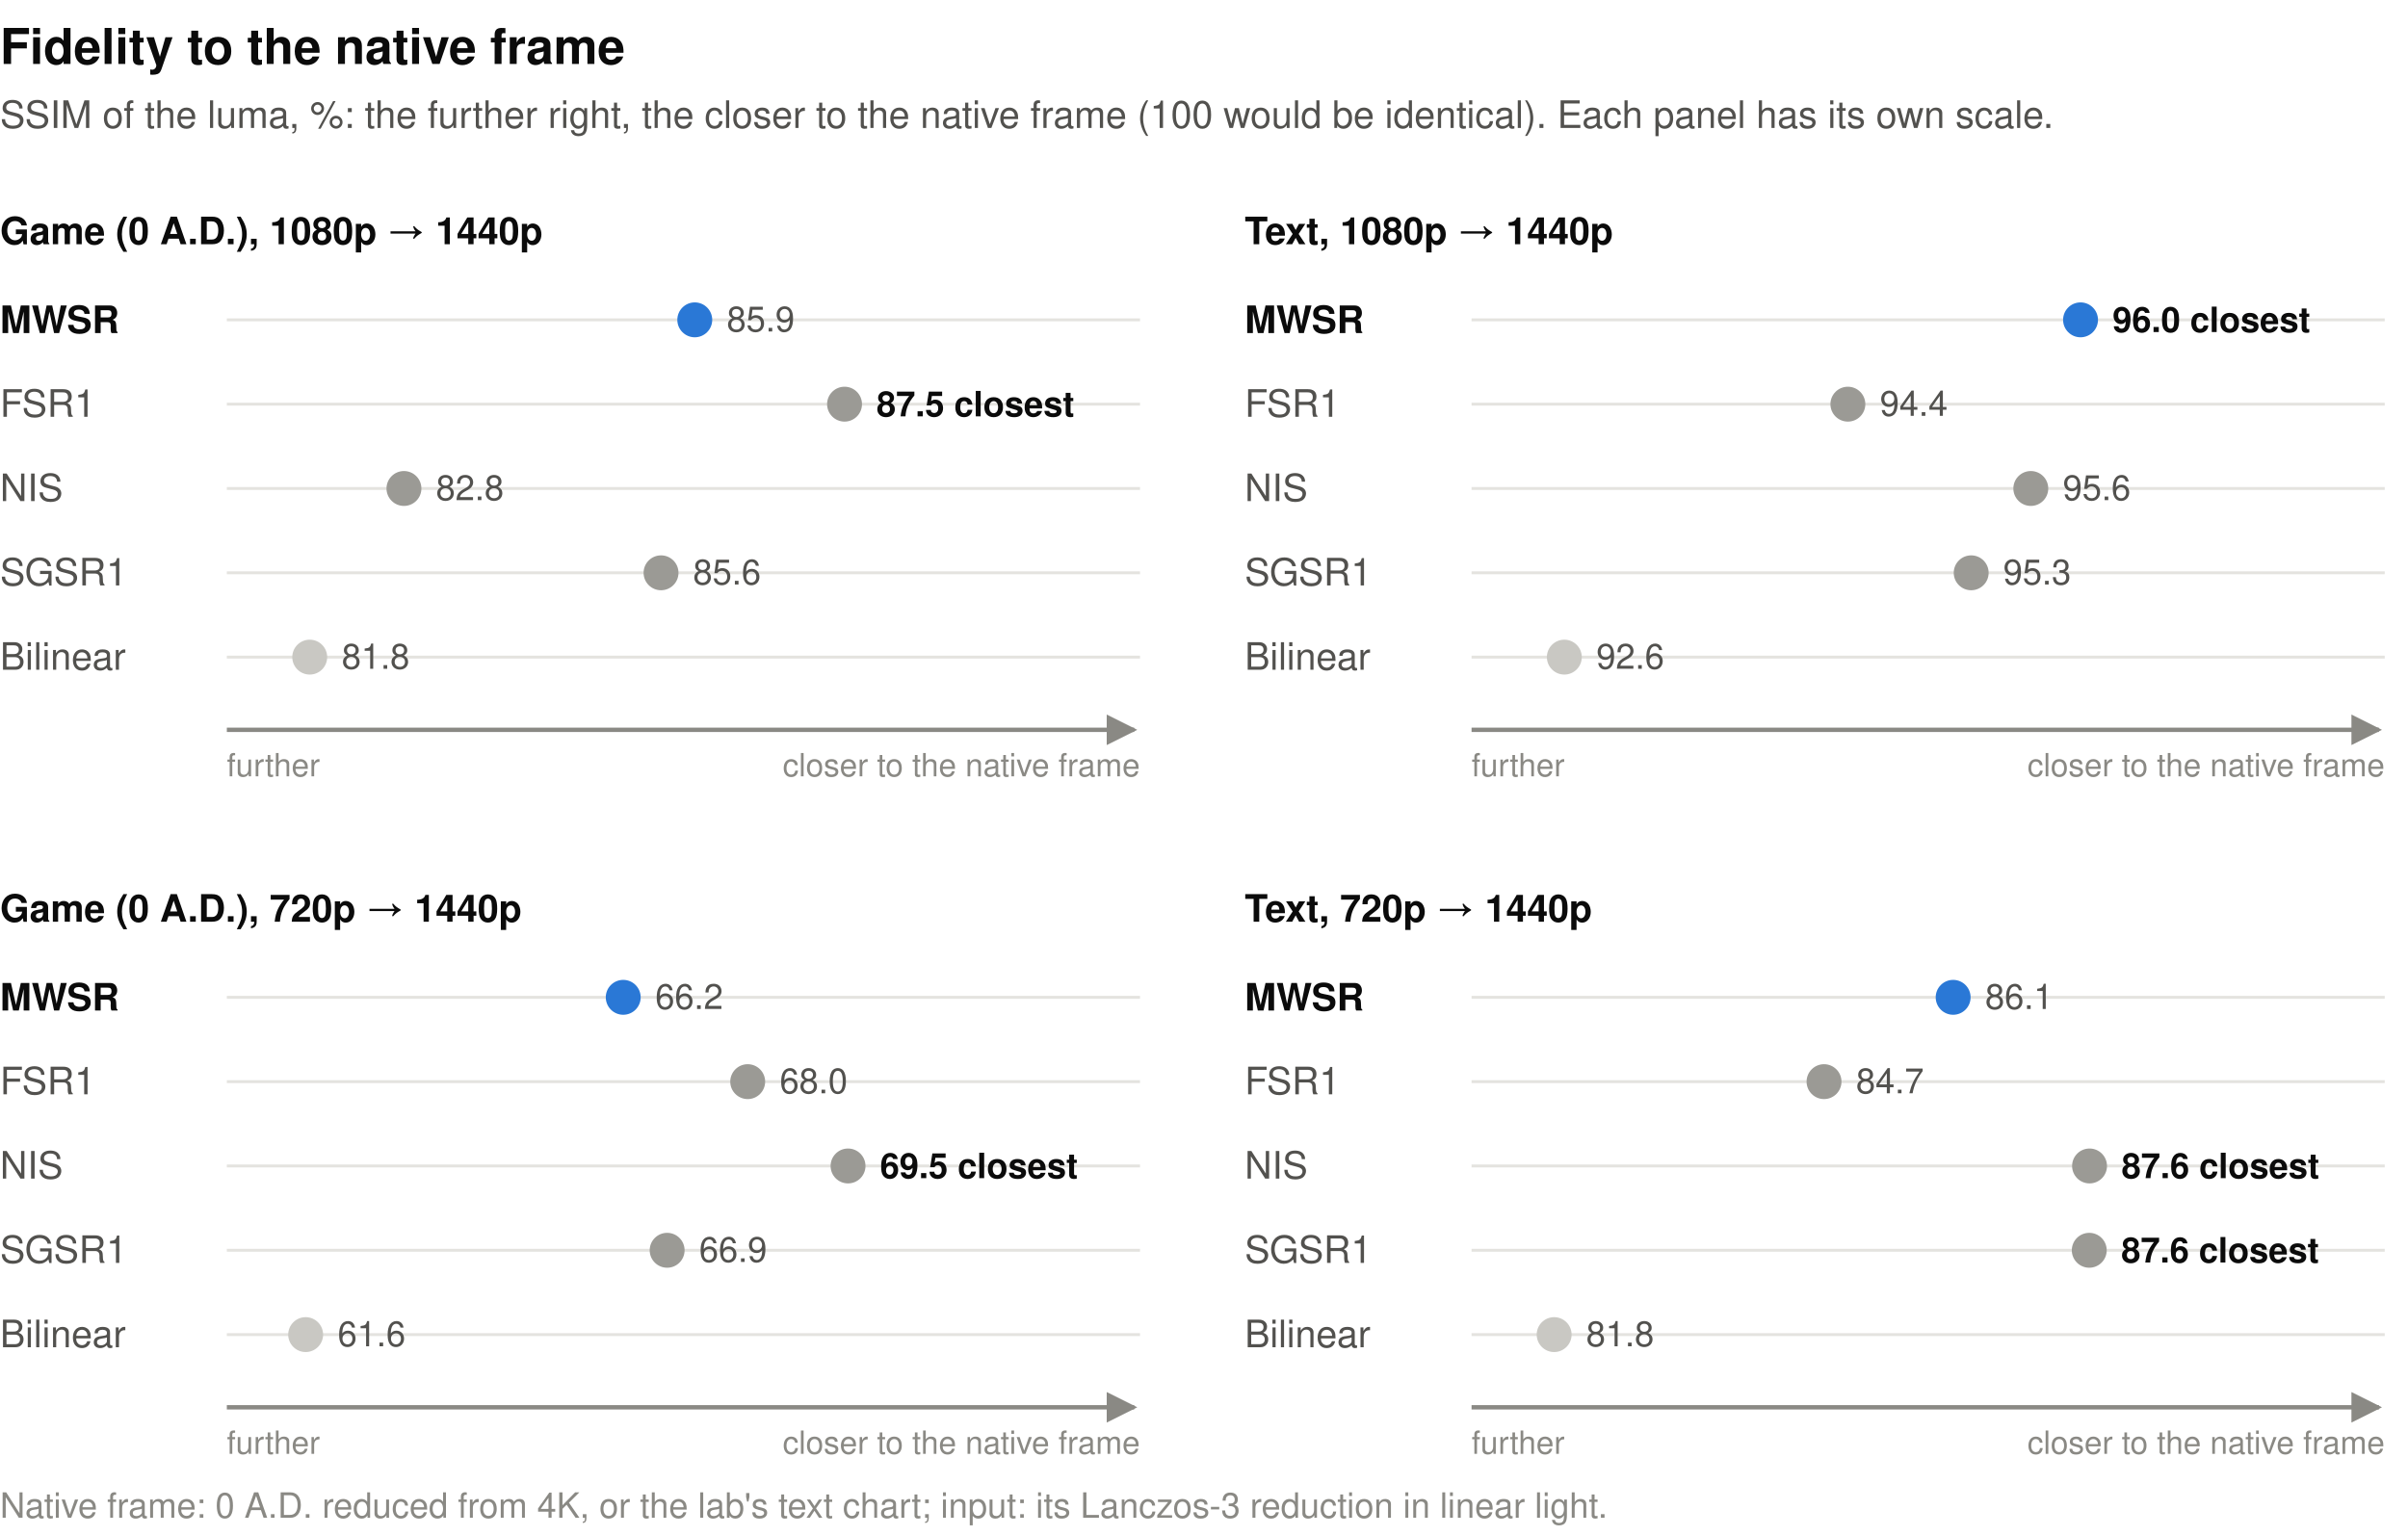
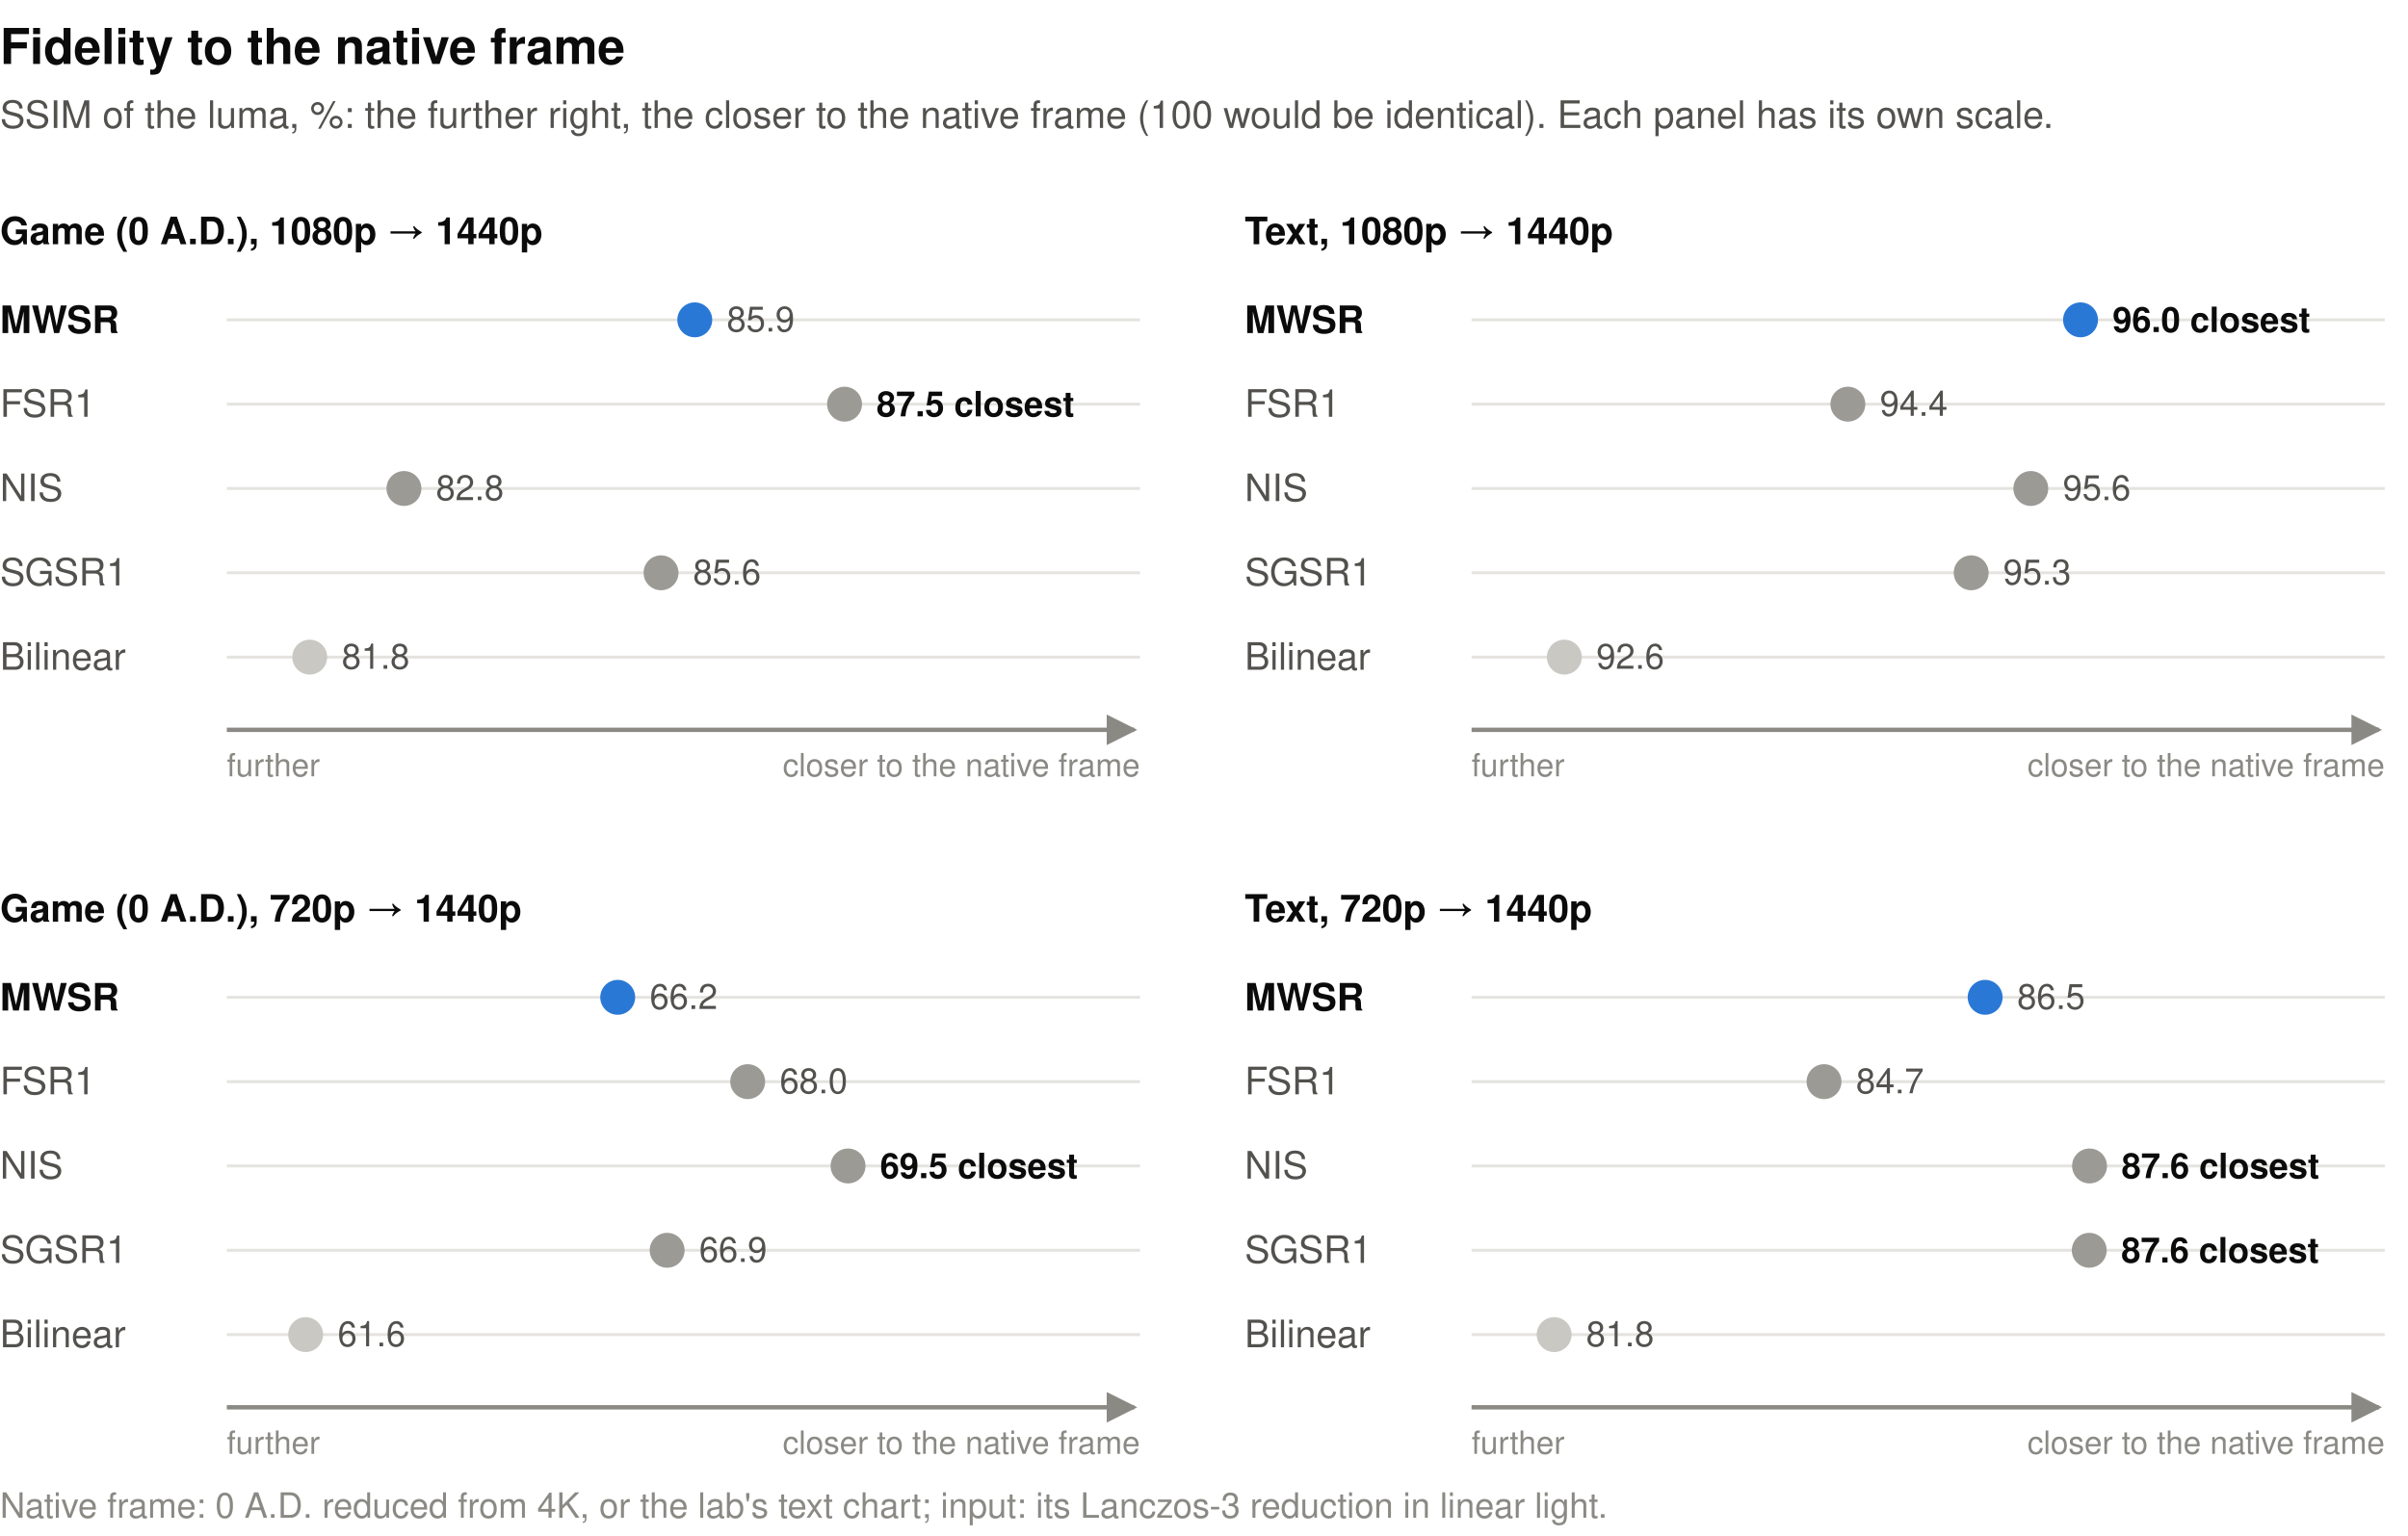
<svg xmlns="http://www.w3.org/2000/svg" width="828" height="528" viewBox="0 0 828 528" font-family="-apple-system, BlinkMacSystemFont, 'Segoe UI', Helvetica, Arial, sans-serif" role="img" aria-labelledby="t d">
  <text x="0" y="22" font-size="17" font-weight="600" fill="#0b0b0b">Fidelity to the native frame</text>
  <text x="0" y="44" font-size="13" fill="#52514e">SSIM of the luma, %: the further right, the closer to the native frame (100 would be identical). Each panel has its own scale.</text>
  <defs>
    <marker id="arrow" viewBox="0 0 10 10" refX="9" refY="5" markerWidth="7" markerHeight="7" orient="auto">
      <path d="M0 0 L10 5 L0 10 z" fill="#8a8984" />
    </marker>
  </defs>
  <text x="0" y="84" font-size="13" font-weight="600" fill="#0b0b0b">Game (0 A.D.), 1080p → 1440p</text>
  <line x1="78.0" y1="110" x2="392.0" y2="110" stroke="#e4e3df" stroke-width="1" />
  <text x="0" y="110" font-size="13" fill="#0b0b0b" dominant-baseline="middle" font-weight="600">MWSR</text>
  <circle cx="238.9" cy="110" r="6" fill="#2a78d6" />
  <text x="249.9" y="110" font-size="12" fill="#52514e" dominant-baseline="middle">85.9</text>
  <line x1="78.0" y1="139" x2="392.0" y2="139" stroke="#e4e3df" stroke-width="1" />
  <text x="0" y="139" font-size="13" fill="#52514e" dominant-baseline="middle">FSR1</text>
  <circle cx="290.4" cy="139" r="6" fill="#9b9a95" />
  <text x="301.4" y="139" font-size="12" fill="#0b0b0b" dominant-baseline="middle" font-weight="600">87.5 closest</text>
  <line x1="78.0" y1="168" x2="392.0" y2="168" stroke="#e4e3df" stroke-width="1" />
  <text x="0" y="168" font-size="13" fill="#52514e" dominant-baseline="middle">NIS</text>
  <circle cx="138.9" cy="168" r="6" fill="#9b9a95" />
  <text x="149.9" y="168" font-size="12" fill="#52514e" dominant-baseline="middle">82.8</text>
  <line x1="78.0" y1="197" x2="392.0" y2="197" stroke="#e4e3df" stroke-width="1" />
  <text x="0" y="197" font-size="13" fill="#52514e" dominant-baseline="middle">SGSR1</text>
  <circle cx="227.3" cy="197" r="6" fill="#9b9a95" />
  <text x="238.3" y="197" font-size="12" fill="#52514e" dominant-baseline="middle">85.6</text>
  <line x1="78.0" y1="226" x2="392.0" y2="226" stroke="#e4e3df" stroke-width="1" />
  <text x="0" y="226" font-size="13" fill="#52514e" dominant-baseline="middle">Bilinear</text>
  <circle cx="106.5" cy="226" r="6" fill="#c9c8c3" />
  <text x="117.5" y="226" font-size="12" fill="#52514e" dominant-baseline="middle">81.8</text>
  <line x1="78.0" y1="251" x2="390.0" y2="251" stroke="#8a8984" stroke-width="1.5" marker-end="url(#arrow)" />
  <text x="78.0" y="267" font-size="11" fill="#8a8984">further</text>
  <text x="392.0" y="267" font-size="11" fill="#8a8984" text-anchor="end">closer to the native frame</text>
  <text x="428" y="84" font-size="13" font-weight="600" fill="#0b0b0b">Text, 1080p → 1440p</text>
  <line x1="506.0" y1="110" x2="820.0" y2="110" stroke="#e4e3df" stroke-width="1" />
  <text x="428" y="110" font-size="13" fill="#0b0b0b" dominant-baseline="middle" font-weight="600">MWSR</text>
  <circle cx="715.4" cy="110" r="6" fill="#2a78d6" />
  <text x="726.4" y="110" font-size="12" fill="#0b0b0b" dominant-baseline="middle" font-weight="600">96.0 closest</text>
  <line x1="506.0" y1="139" x2="820.0" y2="139" stroke="#e4e3df" stroke-width="1" />
  <text x="428" y="139" font-size="13" fill="#52514e" dominant-baseline="middle">FSR1</text>
  <circle cx="635.4" cy="139" r="6" fill="#9b9a95" />
  <text x="646.4" y="139" font-size="12" fill="#52514e" dominant-baseline="middle">94.4</text>
  <line x1="506.0" y1="168" x2="820.0" y2="168" stroke="#e4e3df" stroke-width="1" />
  <text x="428" y="168" font-size="13" fill="#52514e" dominant-baseline="middle">NIS</text>
  <circle cx="698.3" cy="168" r="6" fill="#9b9a95" />
  <text x="709.3" y="168" font-size="12" fill="#52514e" dominant-baseline="middle">95.6</text>
  <line x1="506.0" y1="197" x2="820.0" y2="197" stroke="#e4e3df" stroke-width="1" />
  <text x="428" y="197" font-size="13" fill="#52514e" dominant-baseline="middle">SGSR1</text>
  <circle cx="677.8" cy="197" r="6" fill="#9b9a95" />
  <text x="688.8" y="197" font-size="12" fill="#52514e" dominant-baseline="middle">95.3</text>
  <line x1="506.0" y1="226" x2="820.0" y2="226" stroke="#e4e3df" stroke-width="1" />
  <text x="428" y="226" font-size="13" fill="#52514e" dominant-baseline="middle">Bilinear</text>
  <circle cx="537.9" cy="226" r="6" fill="#c9c8c3" />
  <text x="548.9" y="226" font-size="12" fill="#52514e" dominant-baseline="middle">92.6</text>
  <line x1="506.0" y1="251" x2="818.0" y2="251" stroke="#8a8984" stroke-width="1.5" marker-end="url(#arrow)" />
  <text x="506.0" y="267" font-size="11" fill="#8a8984">further</text>
  <text x="820.0" y="267" font-size="11" fill="#8a8984" text-anchor="end">closer to the native frame</text>
  <text x="0" y="317" font-size="13" font-weight="600" fill="#0b0b0b">Game (0 A.D.), 720p → 1440p</text>
  <line x1="78.0" y1="343" x2="392.0" y2="343" stroke="#e4e3df" stroke-width="1" />
  <text x="0" y="343" font-size="13" fill="#0b0b0b" dominant-baseline="middle" font-weight="600">MWSR</text>
-   <circle cx="214.3" cy="343" r="6" fill="#2a78d6" />
-   <text x="225.3" y="343" font-size="12" fill="#52514e" dominant-baseline="middle">66.2</text>
+   <circle cx="212.4" cy="343" r="6" fill="#2a78d6" />
+   <text x="223.4" y="343" font-size="12" fill="#52514e" dominant-baseline="middle">66.2</text>
  <line x1="78.0" y1="372" x2="392.0" y2="372" stroke="#e4e3df" stroke-width="1" />
  <text x="0" y="372" font-size="13" fill="#52514e" dominant-baseline="middle">FSR1</text>
  <circle cx="257.1" cy="372" r="6" fill="#9b9a95" />
  <text x="268.1" y="372" font-size="12" fill="#52514e" dominant-baseline="middle">68.0</text>
  <line x1="78.0" y1="401" x2="392.0" y2="401" stroke="#e4e3df" stroke-width="1" />
  <text x="0" y="401" font-size="13" fill="#52514e" dominant-baseline="middle">NIS</text>
  <circle cx="291.6" cy="401" r="6" fill="#9b9a95" />
  <text x="302.6" y="401" font-size="12" fill="#0b0b0b" dominant-baseline="middle" font-weight="600">69.5 closest</text>
  <line x1="78.0" y1="430" x2="392.0" y2="430" stroke="#e4e3df" stroke-width="1" />
  <text x="0" y="430" font-size="13" fill="#52514e" dominant-baseline="middle">SGSR1</text>
  <circle cx="229.4" cy="430" r="6" fill="#9b9a95" />
  <text x="240.4" y="430" font-size="12" fill="#52514e" dominant-baseline="middle">66.9</text>
  <line x1="78.0" y1="459" x2="392.0" y2="459" stroke="#e4e3df" stroke-width="1" />
  <text x="0" y="459" font-size="13" fill="#52514e" dominant-baseline="middle">Bilinear</text>
  <circle cx="105.1" cy="459" r="6" fill="#c9c8c3" />
  <text x="116.1" y="459" font-size="12" fill="#52514e" dominant-baseline="middle">61.6</text>
  <line x1="78.0" y1="484" x2="390.0" y2="484" stroke="#8a8984" stroke-width="1.5" marker-end="url(#arrow)" />
  <text x="78.0" y="500" font-size="11" fill="#8a8984">further</text>
  <text x="392.0" y="500" font-size="11" fill="#8a8984" text-anchor="end">closer to the native frame</text>
  <text x="428" y="317" font-size="13" font-weight="600" fill="#0b0b0b">Text, 720p → 1440p</text>
  <line x1="506.0" y1="343" x2="820.0" y2="343" stroke="#e4e3df" stroke-width="1" />
  <text x="428" y="343" font-size="13" fill="#0b0b0b" dominant-baseline="middle" font-weight="600">MWSR</text>
-   <circle cx="671.6" cy="343" r="6" fill="#2a78d6" />
-   <text x="682.6" y="343" font-size="12" fill="#52514e" dominant-baseline="middle">86.1</text>
+   <circle cx="682.6" cy="343" r="6" fill="#2a78d6" />
+   <text x="693.6" y="343" font-size="12" fill="#52514e" dominant-baseline="middle">86.5</text>
  <line x1="506.0" y1="372" x2="820.0" y2="372" stroke="#e4e3df" stroke-width="1" />
  <text x="428" y="372" font-size="13" fill="#52514e" dominant-baseline="middle">FSR1</text>
  <circle cx="627.2" cy="372" r="6" fill="#9b9a95" />
  <text x="638.2" y="372" font-size="12" fill="#52514e" dominant-baseline="middle">84.7</text>
  <line x1="506.0" y1="401" x2="820.0" y2="401" stroke="#e4e3df" stroke-width="1" />
  <text x="428" y="401" font-size="13" fill="#52514e" dominant-baseline="middle">NIS</text>
  <circle cx="718.5" cy="401" r="6" fill="#9b9a95" />
  <text x="729.5" y="401" font-size="12" fill="#0b0b0b" dominant-baseline="middle" font-weight="600">87.6 closest</text>
  <line x1="506.0" y1="430" x2="820.0" y2="430" stroke="#e4e3df" stroke-width="1" />
  <text x="428" y="430" font-size="13" fill="#52514e" dominant-baseline="middle">SGSR1</text>
  <circle cx="718.4" cy="430" r="6" fill="#9b9a95" />
  <text x="729.4" y="430" font-size="12" fill="#0b0b0b" dominant-baseline="middle" font-weight="600">87.6 closest</text>
  <line x1="506.0" y1="459" x2="820.0" y2="459" stroke="#e4e3df" stroke-width="1" />
  <text x="428" y="459" font-size="13" fill="#52514e" dominant-baseline="middle">Bilinear</text>
  <circle cx="534.4" cy="459" r="6" fill="#c9c8c3" />
  <text x="545.4" y="459" font-size="12" fill="#52514e" dominant-baseline="middle">81.8</text>
  <line x1="506.0" y1="484" x2="818.0" y2="484" stroke="#8a8984" stroke-width="1.5" marker-end="url(#arrow)" />
  <text x="506.0" y="500" font-size="11" fill="#8a8984">further</text>
  <text x="820.0" y="500" font-size="11" fill="#8a8984" text-anchor="end">closer to the native frame</text>
  <text x="0" y="522" font-size="12" fill="#8a8984">Native frame: 0 A.D. reduced from 4K, or the lab's text chart; input: its Lanczos-3 reduction in linear light.</text>
</svg>
